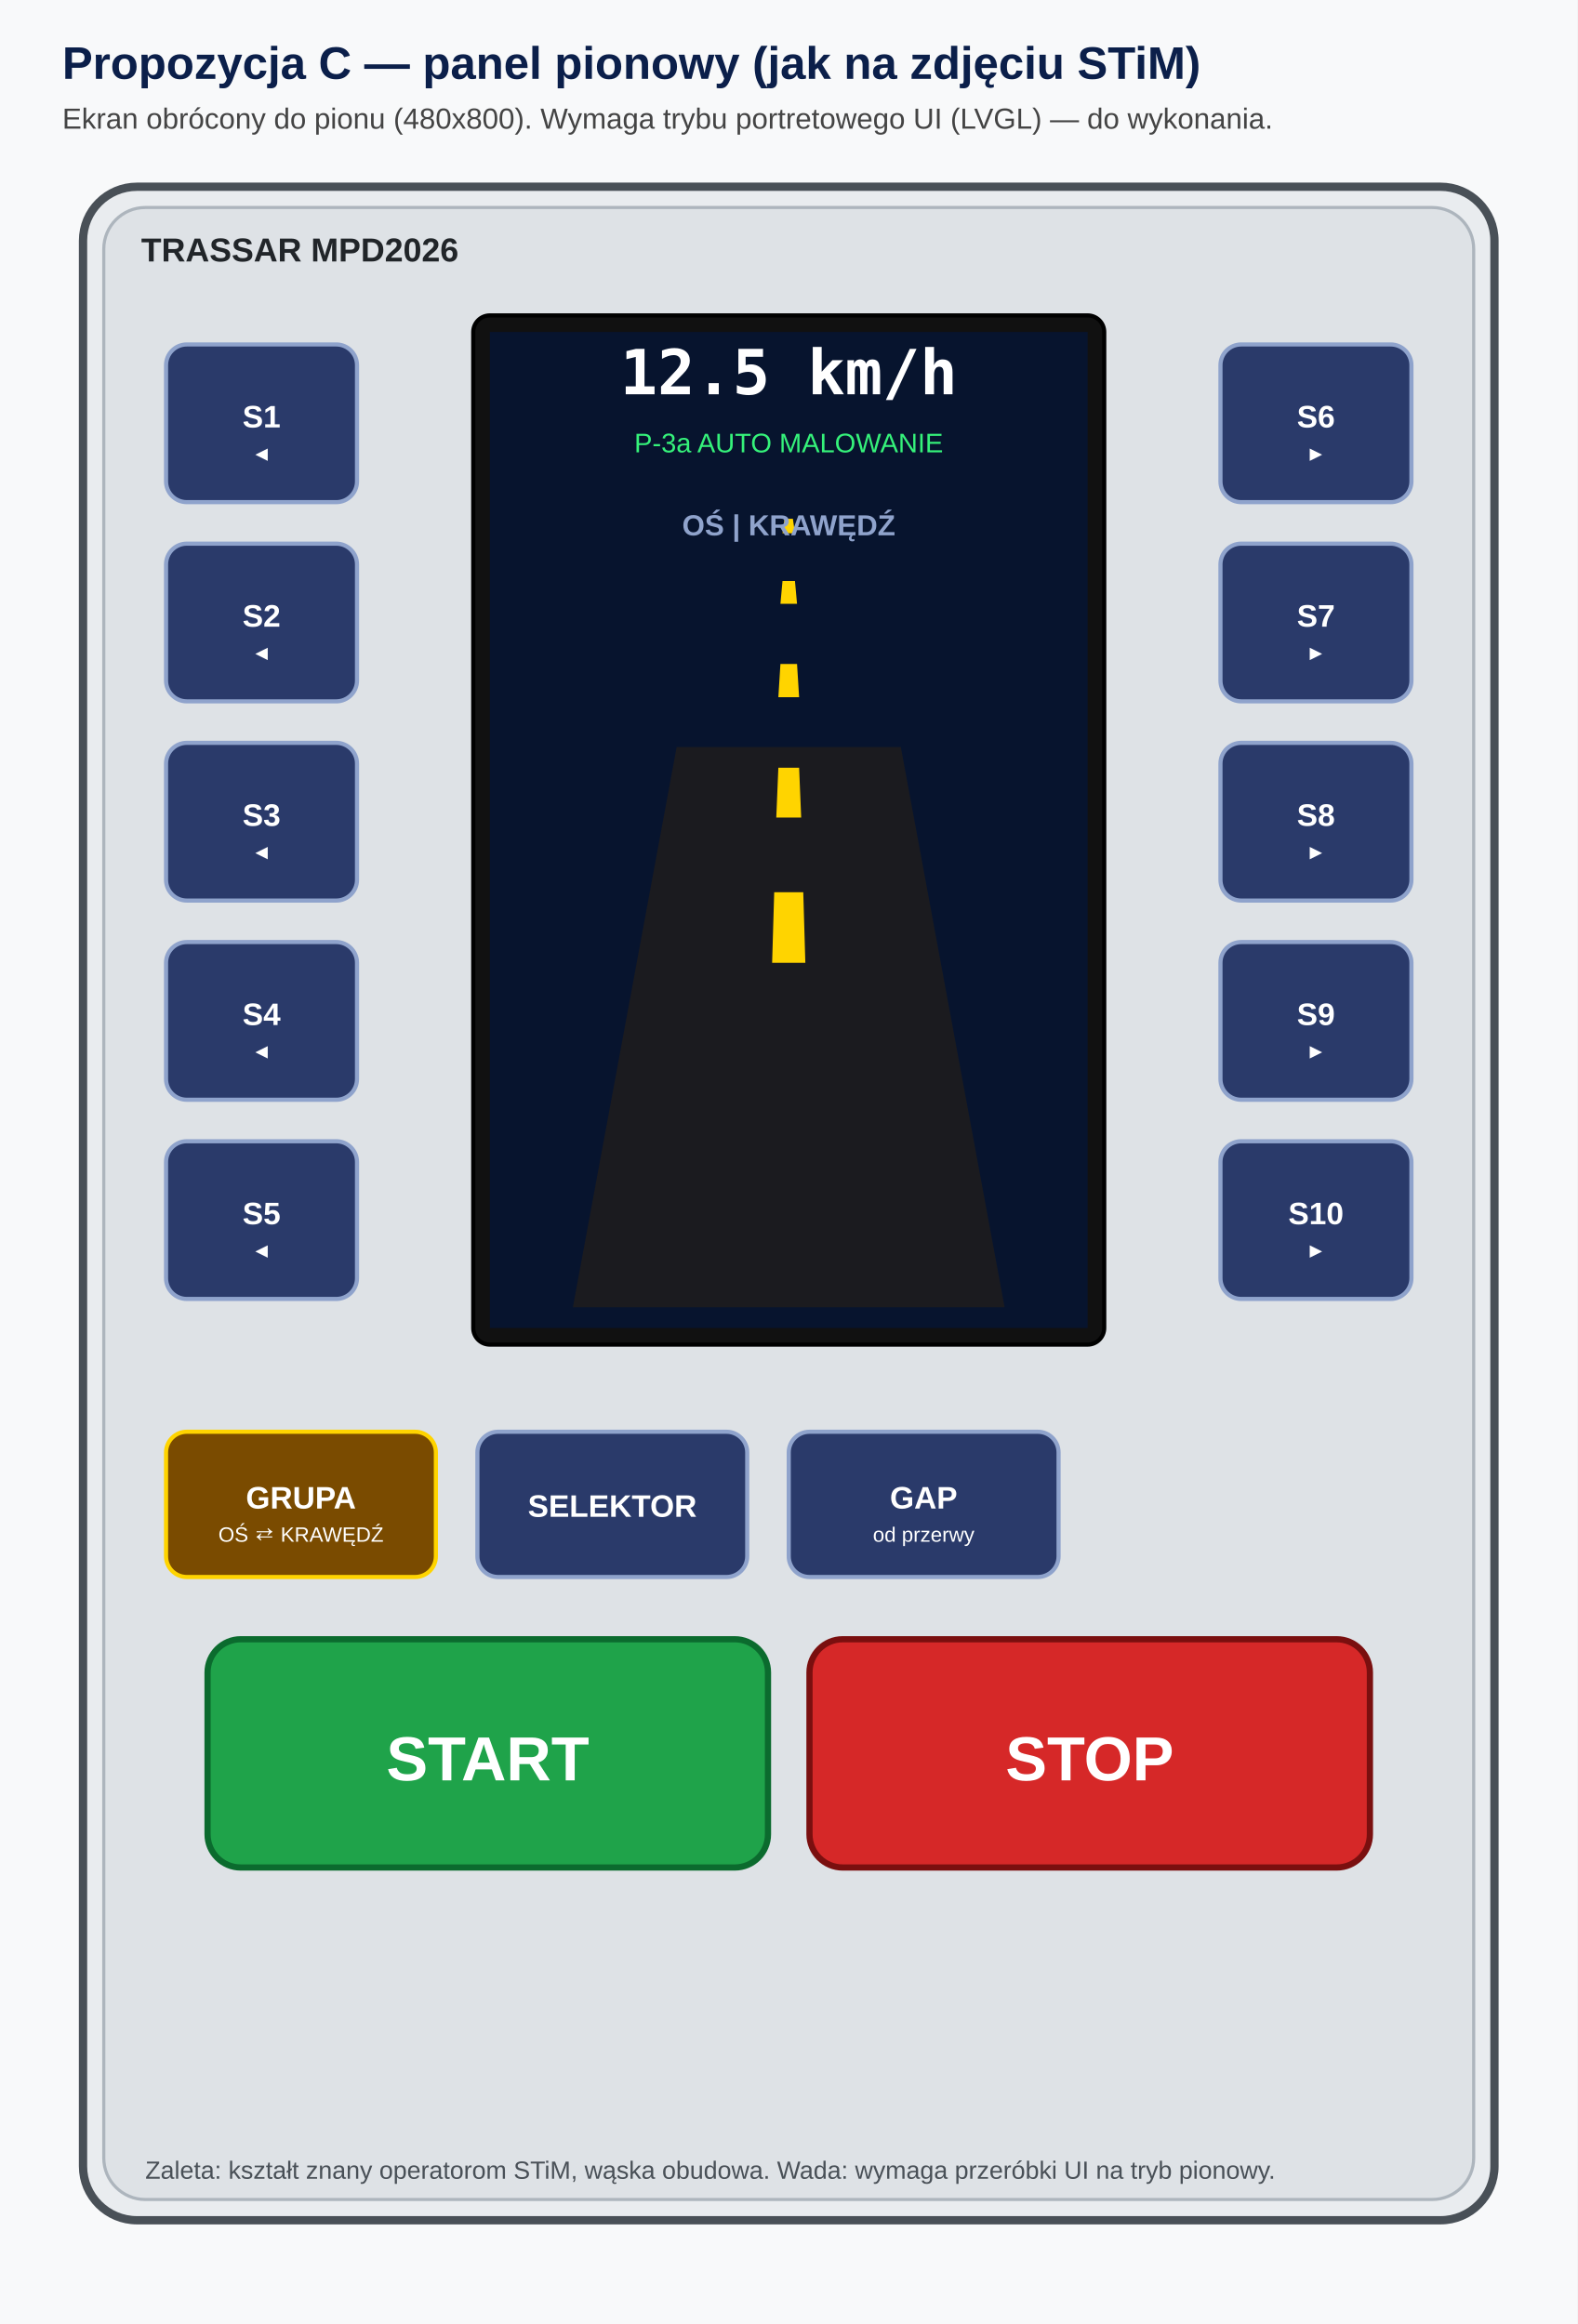
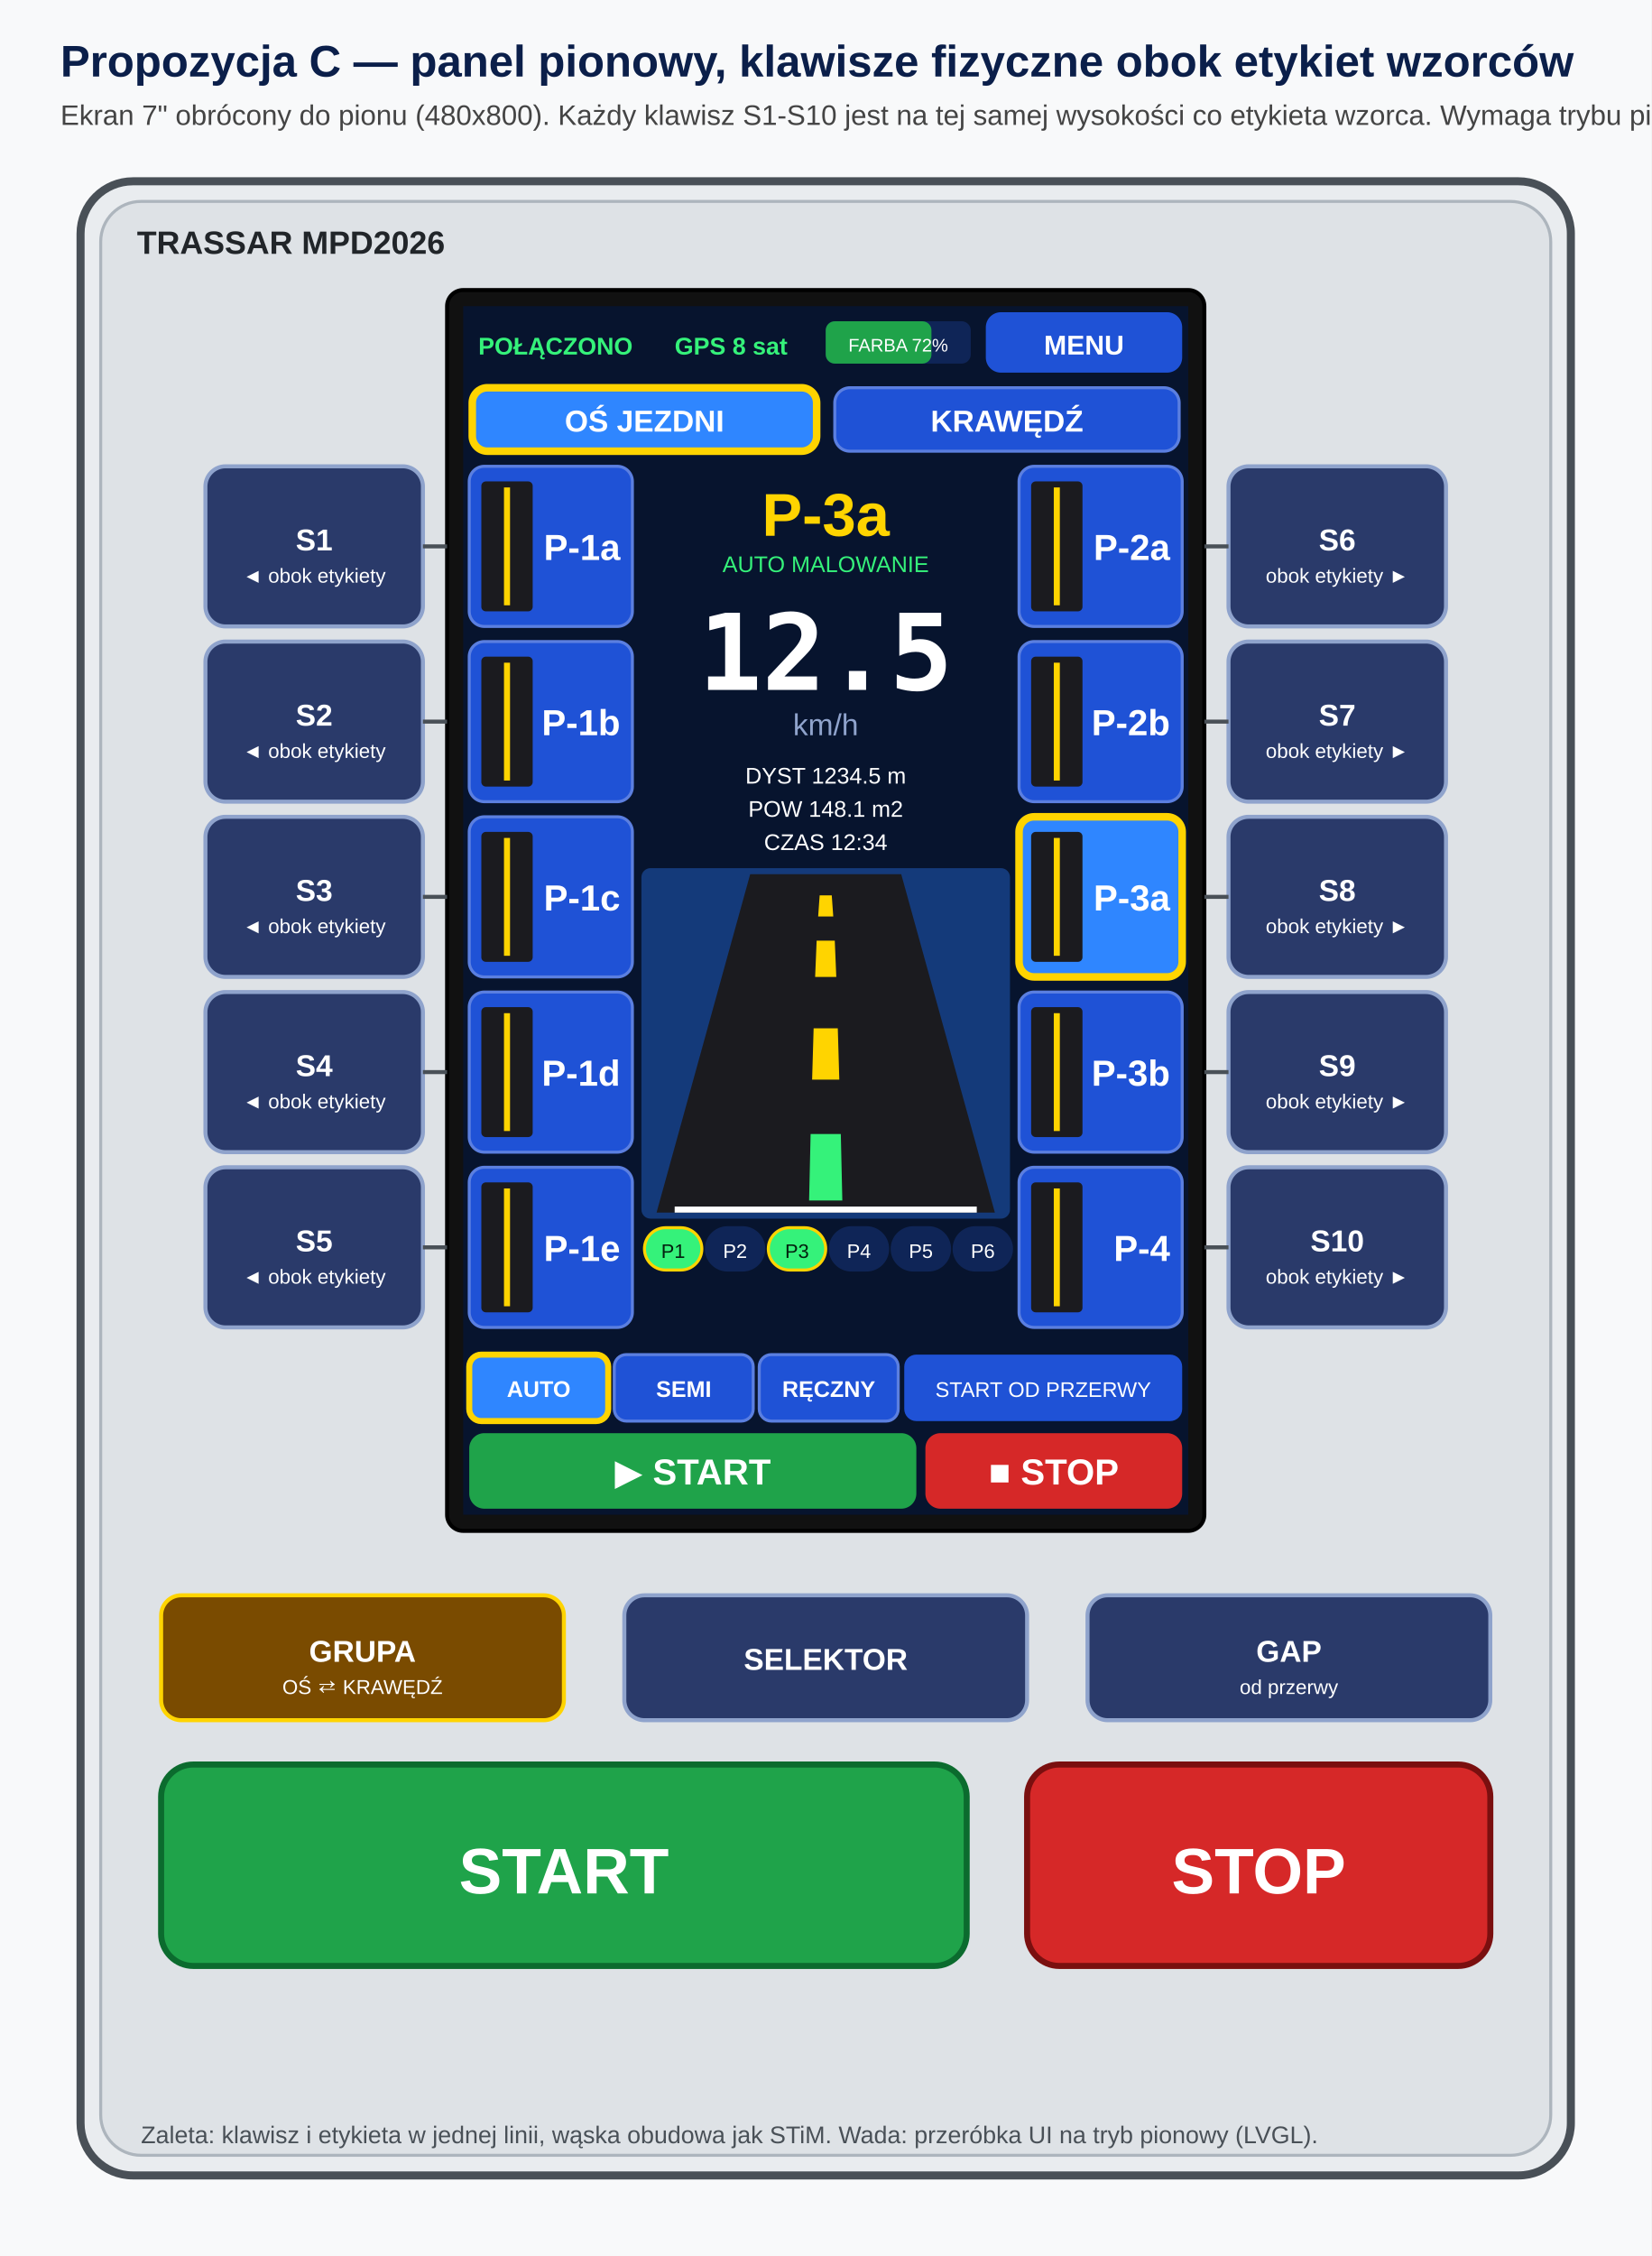
- <svg xmlns="http://www.w3.org/2000/svg" width="760" height="1120" viewBox="0 0 760 1120">
-   <rect x="0" y="0" width="760" height="1120" fill="#f8f9fa" />
-   <text x="30" y="38" font-family="Segoe UI, Arial, Helvetica, sans-serif" font-size="22" fill="#0b1f4a" text-anchor="start" font-weight="bold">Propozycja C — panel pionowy (jak na zdjęciu STiM)</text>
-   <text x="30" y="62" font-family="Segoe UI, Arial, Helvetica, sans-serif" font-size="14" fill="#444" text-anchor="start" font-weight="normal">Ekran obrócony do pionu (480x800). Wymaga trybu portretowego UI (LVGL) — do wykonania.</text>
-   <rect x="40" y="90" width="680" height="980" rx="26" fill="#e9ecef" stroke="#495057" stroke-width="4" />
-   <rect x="50" y="100" width="660" height="960" rx="20" fill="#dee2e6" stroke="#adb5bd" stroke-width="1.5" />
+ <svg xmlns="http://www.w3.org/2000/svg" width="820" height="1120" viewBox="0 0 820 1120">
+   <rect x="0" y="0" width="820" height="1120" fill="#f8f9fa" />
+   <text x="30" y="38" font-family="Segoe UI, Arial, Helvetica, sans-serif" font-size="22" fill="#0b1f4a" text-anchor="start" font-weight="bold">Propozycja C — panel pionowy, klawisze fizyczne obok etykiet wzorców</text>
+   <text x="30" y="62" font-family="Segoe UI, Arial, Helvetica, sans-serif" font-size="14" fill="#444" text-anchor="start" font-weight="normal">Ekran 7" obrócony do pionu (480x800). Każdy klawisz S1-S10 jest na tej samej wysokości co etykieta wzorca. Wymaga trybu pionowego UI.</text>
+   <rect x="40" y="90" width="740" height="990" rx="26" fill="#e9ecef" stroke="#495057" stroke-width="4" />
+   <rect x="50" y="100" width="720" height="970" rx="20" fill="#dee2e6" stroke="#adb5bd" stroke-width="1.5" />
  <text x="68" y="126" font-family="Segoe UI, Arial, Helvetica, sans-serif" font-size="16" fill="#212529" text-anchor="start" font-weight="bold">TRASSAR  MPD2026</text>
-   <rect x="228.0" y="152" width="304" height="496" rx="8" fill="#111" stroke="#000" stroke-width="2" />
-   <rect x="236.0" y="160" width="288" height="480" rx="0" fill="#07142e" stroke="none" stroke-width="1" />
-   <text x="380.0" y="190" font-size="30" fill="#fff" text-anchor="middle" font-weight="bold" font-family="Consolas, monospace">12.5 km/h</text>
-   <text x="380.0" y="218" font-family="Segoe UI, Arial, Helvetica, sans-serif" font-size="13" fill="#35f27a" text-anchor="middle" font-weight="normal">P-3a  AUTO  MALOWANIE</text>
-   <polygon points="276.0,630 484.0,630 434.0,360 326.0,360" fill="#1b1b1f" stroke="none" stroke-width="1" opacity="1" />
-   <polygon points="372.0,464 388.0,464 387.0,430 373.0,430" fill="#ffd400" stroke="none" stroke-width="1" opacity="1" />
-   <polygon points="374.0,394 386.0,394 385.0,370 375.0,370" fill="#ffd400" stroke="none" stroke-width="1" opacity="1" />
-   <polygon points="375.0,336 385.0,336 384.0,320 376.0,320" fill="#ffd400" stroke="none" stroke-width="1" opacity="1" />
-   <polygon points="376.0,291 384.0,291 383.0,280 377.0,280" fill="#ffd400" stroke="none" stroke-width="1" opacity="1" />
-   <polygon points="377.0,257 383.0,257 382.0,250 378.0,250" fill="#ffd400" stroke="none" stroke-width="1" opacity="1" />
-   <text x="380.0" y="258" font-family="Segoe UI, Arial, Helvetica, sans-serif" font-size="14" fill="#8fa3cc" text-anchor="middle" font-weight="bold">OŚ   |   KRAWĘDŹ</text>
-   <rect x="80" y="166" width="92" height="76" rx="10" fill="#2a3a6a" stroke="#8fa3cc" stroke-width="2" />
-   <text x="126.0" y="206.0" font-family="Segoe UI, Arial, Helvetica, sans-serif" font-size="15" fill="#fff" text-anchor="middle" font-weight="bold">S1</text>
-   <text x="126.0" y="222.0" font-family="Segoe UI, Arial, Helvetica, sans-serif" font-size="10" fill="#fff" text-anchor="middle" font-weight="normal">◄</text>
-   <rect x="588" y="166" width="92" height="76" rx="10" fill="#2a3a6a" stroke="#8fa3cc" stroke-width="2" />
-   <text x="634.0" y="206.0" font-family="Segoe UI, Arial, Helvetica, sans-serif" font-size="15" fill="#fff" text-anchor="middle" font-weight="bold">S6</text>
-   <text x="634.0" y="222.0" font-family="Segoe UI, Arial, Helvetica, sans-serif" font-size="10" fill="#fff" text-anchor="middle" font-weight="normal">►</text>
-   <rect x="80" y="262" width="92" height="76" rx="10" fill="#2a3a6a" stroke="#8fa3cc" stroke-width="2" />
-   <text x="126.0" y="302.0" font-family="Segoe UI, Arial, Helvetica, sans-serif" font-size="15" fill="#fff" text-anchor="middle" font-weight="bold">S2</text>
-   <text x="126.0" y="318.0" font-family="Segoe UI, Arial, Helvetica, sans-serif" font-size="10" fill="#fff" text-anchor="middle" font-weight="normal">◄</text>
-   <rect x="588" y="262" width="92" height="76" rx="10" fill="#2a3a6a" stroke="#8fa3cc" stroke-width="2" />
-   <text x="634.0" y="302.0" font-family="Segoe UI, Arial, Helvetica, sans-serif" font-size="15" fill="#fff" text-anchor="middle" font-weight="bold">S7</text>
-   <text x="634.0" y="318.0" font-family="Segoe UI, Arial, Helvetica, sans-serif" font-size="10" fill="#fff" text-anchor="middle" font-weight="normal">►</text>
-   <rect x="80" y="358" width="92" height="76" rx="10" fill="#2a3a6a" stroke="#8fa3cc" stroke-width="2" />
-   <text x="126.0" y="398.0" font-family="Segoe UI, Arial, Helvetica, sans-serif" font-size="15" fill="#fff" text-anchor="middle" font-weight="bold">S3</text>
-   <text x="126.0" y="414.0" font-family="Segoe UI, Arial, Helvetica, sans-serif" font-size="10" fill="#fff" text-anchor="middle" font-weight="normal">◄</text>
-   <rect x="588" y="358" width="92" height="76" rx="10" fill="#2a3a6a" stroke="#8fa3cc" stroke-width="2" />
-   <text x="634.0" y="398.0" font-family="Segoe UI, Arial, Helvetica, sans-serif" font-size="15" fill="#fff" text-anchor="middle" font-weight="bold">S8</text>
-   <text x="634.0" y="414.0" font-family="Segoe UI, Arial, Helvetica, sans-serif" font-size="10" fill="#fff" text-anchor="middle" font-weight="normal">►</text>
-   <rect x="80" y="454" width="92" height="76" rx="10" fill="#2a3a6a" stroke="#8fa3cc" stroke-width="2" />
-   <text x="126.0" y="494.0" font-family="Segoe UI, Arial, Helvetica, sans-serif" font-size="15" fill="#fff" text-anchor="middle" font-weight="bold">S4</text>
-   <text x="126.0" y="510.0" font-family="Segoe UI, Arial, Helvetica, sans-serif" font-size="10" fill="#fff" text-anchor="middle" font-weight="normal">◄</text>
-   <rect x="588" y="454" width="92" height="76" rx="10" fill="#2a3a6a" stroke="#8fa3cc" stroke-width="2" />
-   <text x="634.0" y="494.0" font-family="Segoe UI, Arial, Helvetica, sans-serif" font-size="15" fill="#fff" text-anchor="middle" font-weight="bold">S9</text>
-   <text x="634.0" y="510.0" font-family="Segoe UI, Arial, Helvetica, sans-serif" font-size="10" fill="#fff" text-anchor="middle" font-weight="normal">►</text>
-   <rect x="80" y="550" width="92" height="76" rx="10" fill="#2a3a6a" stroke="#8fa3cc" stroke-width="2" />
-   <text x="126.0" y="590.0" font-family="Segoe UI, Arial, Helvetica, sans-serif" font-size="15" fill="#fff" text-anchor="middle" font-weight="bold">S5</text>
-   <text x="126.0" y="606.0" font-family="Segoe UI, Arial, Helvetica, sans-serif" font-size="10" fill="#fff" text-anchor="middle" font-weight="normal">◄</text>
-   <rect x="588" y="550" width="92" height="76" rx="10" fill="#2a3a6a" stroke="#8fa3cc" stroke-width="2" />
-   <text x="634.0" y="590.0" font-family="Segoe UI, Arial, Helvetica, sans-serif" font-size="15" fill="#fff" text-anchor="middle" font-weight="bold">S10</text>
-   <text x="634.0" y="606.0" font-family="Segoe UI, Arial, Helvetica, sans-serif" font-size="10" fill="#fff" text-anchor="middle" font-weight="normal">►</text>
-   <rect x="80" y="690" width="130" height="70" rx="10" fill="#7a4b00" stroke="#ffd400" stroke-width="2" />
-   <text x="145.0" y="727.0" font-family="Segoe UI, Arial, Helvetica, sans-serif" font-size="15" fill="#fff" text-anchor="middle" font-weight="bold">GRUPA</text>
-   <text x="145.0" y="743.0" font-family="Segoe UI, Arial, Helvetica, sans-serif" font-size="10" fill="#fff" text-anchor="middle" font-weight="normal">OŚ ⇄ KRAWĘDŹ</text>
-   <rect x="230" y="690" width="130" height="70" rx="10" fill="#2a3a6a" stroke="#8fa3cc" stroke-width="2" />
-   <text x="295.0" y="731.0" font-family="Segoe UI, Arial, Helvetica, sans-serif" font-size="15" fill="#fff" text-anchor="middle" font-weight="bold">SELEKTOR</text>
-   <rect x="380" y="690" width="130" height="70" rx="10" fill="#2a3a6a" stroke="#8fa3cc" stroke-width="2" />
-   <text x="445.0" y="727.0" font-family="Segoe UI, Arial, Helvetica, sans-serif" font-size="15" fill="#fff" text-anchor="middle" font-weight="bold">GAP</text>
-   <text x="445.0" y="743.0" font-family="Segoe UI, Arial, Helvetica, sans-serif" font-size="10" fill="#fff" text-anchor="middle" font-weight="normal">od przerwy</text>
-   <rect x="100" y="790" width="270" height="110" rx="16" fill="#1fa34a" stroke="#0b6b2e" stroke-width="3" />
-   <text x="235" y="858" font-family="Segoe UI, Arial, Helvetica, sans-serif" font-size="30" fill="#fff" text-anchor="middle" font-weight="bold">START</text>
-   <rect x="390" y="790" width="270" height="110" rx="16" fill="#d62828" stroke="#7a0f0f" stroke-width="3" />
-   <text x="525" y="858" font-family="Segoe UI, Arial, Helvetica, sans-serif" font-size="30" fill="#fff" text-anchor="middle" font-weight="bold">STOP</text>
-   <text x="70" y="1050" font-family="Segoe UI, Arial, Helvetica, sans-serif" font-size="12" fill="#495057" text-anchor="start" font-weight="normal">Zaleta: kształt znany operatorom STiM, wąska obudowa. Wada: wymaga przeróbki UI na tryb pionowy.</text>
+   <rect x="222.0" y="144" width="376.0" height="616.0" rx="8" fill="#111" stroke="#000" stroke-width="2" />
+   <g transform="translate(230.0,152) scale(0.75)">
+     <rect x="0" y="0" width="480" height="800" rx="0" fill="#07142e" stroke="none" stroke-width="1" />
+     <text x="10" y="32" font-family="Segoe UI, Arial, Helvetica, sans-serif" font-size="16" fill="#35f27a" text-anchor="start" font-weight="bold">POŁĄCZONO</text>
+     <text x="140" y="32" font-family="Segoe UI, Arial, Helvetica, sans-serif" font-size="16" fill="#35f27a" text-anchor="start" font-weight="bold">GPS 8 sat</text>
+     <rect x="240" y="10" width="96" height="28" rx="6" fill="#0f2557" stroke="none" stroke-width="1" />
+     <rect x="240" y="10" width="70" height="28" rx="6" fill="#1fa34a" stroke="none" stroke-width="1" />
+     <text x="288" y="30" font-family="Segoe UI, Arial, Helvetica, sans-serif" font-size="12" fill="#fff" text-anchor="middle" font-weight="normal">FARBA 72%</text>
+     <rect x="346" y="4" width="130" height="40" rx="10" fill="#1f52d6" stroke="none" stroke-width="1" />
+     <text x="411" y="32" font-family="Segoe UI, Arial, Helvetica, sans-serif" font-size="18" fill="#fff" text-anchor="middle" font-weight="bold">MENU</text>
+     <rect x="6" y="54" width="228" height="42" rx="10" fill="#2f86ff" stroke="#ffd400" stroke-width="5" />
+     <text x="120" y="83" font-family="Segoe UI, Arial, Helvetica, sans-serif" font-size="20" fill="#fff" text-anchor="middle" font-weight="bold">OŚ JEZDNI</text>
+     <rect x="246" y="54" width="228" height="42" rx="10" fill="#1f52d6" stroke="#5b7fe0" stroke-width="2" />
+     <text x="360" y="83" font-family="Segoe UI, Arial, Helvetica, sans-serif" font-size="20" fill="#fff" text-anchor="middle" font-weight="bold">KRAWĘDŹ</text>
+     <rect x="4" y="106" width="108" height="106" rx="10" fill="#1f52d6" stroke="#5b7fe0" stroke-width="2" />
+     <rect x="12" y="116" width="34" height="86" rx="3" fill="#1b1b1f" stroke="none" stroke-width="1" />
+     <rect x="27" y="120" width="4" height="78" rx="0" fill="#ffd400" stroke="none" stroke-width="1" />
+     <text x="104" y="168" font-family="Segoe UI, Arial, Helvetica, sans-serif" font-size="24" fill="#fff" text-anchor="end" font-weight="bold">P-1a</text>
+     <rect x="4" y="222" width="108" height="106" rx="10" fill="#1f52d6" stroke="#5b7fe0" stroke-width="2" />
+     <rect x="12" y="232" width="34" height="86" rx="3" fill="#1b1b1f" stroke="none" stroke-width="1" />
+     <rect x="27" y="236" width="4" height="78" rx="0" fill="#ffd400" stroke="none" stroke-width="1" />
+     <text x="104" y="284" font-family="Segoe UI, Arial, Helvetica, sans-serif" font-size="24" fill="#fff" text-anchor="end" font-weight="bold">P-1b</text>
+     <rect x="4" y="338" width="108" height="106" rx="10" fill="#1f52d6" stroke="#5b7fe0" stroke-width="2" />
+     <rect x="12" y="348" width="34" height="86" rx="3" fill="#1b1b1f" stroke="none" stroke-width="1" />
+     <rect x="27" y="352" width="4" height="78" rx="0" fill="#ffd400" stroke="none" stroke-width="1" />
+     <text x="104" y="400" font-family="Segoe UI, Arial, Helvetica, sans-serif" font-size="24" fill="#fff" text-anchor="end" font-weight="bold">P-1c</text>
+     <rect x="4" y="454" width="108" height="106" rx="10" fill="#1f52d6" stroke="#5b7fe0" stroke-width="2" />
+     <rect x="12" y="464" width="34" height="86" rx="3" fill="#1b1b1f" stroke="none" stroke-width="1" />
+     <rect x="27" y="468" width="4" height="78" rx="0" fill="#ffd400" stroke="none" stroke-width="1" />
+     <text x="104" y="516" font-family="Segoe UI, Arial, Helvetica, sans-serif" font-size="24" fill="#fff" text-anchor="end" font-weight="bold">P-1d</text>
+     <rect x="4" y="570" width="108" height="106" rx="10" fill="#1f52d6" stroke="#5b7fe0" stroke-width="2" />
+     <rect x="12" y="580" width="34" height="86" rx="3" fill="#1b1b1f" stroke="none" stroke-width="1" />
+     <rect x="27" y="584" width="4" height="78" rx="0" fill="#ffd400" stroke="none" stroke-width="1" />
+     <text x="104" y="632" font-family="Segoe UI, Arial, Helvetica, sans-serif" font-size="24" fill="#fff" text-anchor="end" font-weight="bold">P-1e</text>
+     <rect x="368" y="106" width="108" height="106" rx="10" fill="#1f52d6" stroke="#5b7fe0" stroke-width="2" />
+     <rect x="376" y="116" width="34" height="86" rx="3" fill="#1b1b1f" stroke="none" stroke-width="1" />
+     <rect x="391" y="120" width="4" height="78" rx="0" fill="#ffd400" stroke="none" stroke-width="1" />
+     <text x="468" y="168" font-family="Segoe UI, Arial, Helvetica, sans-serif" font-size="24" fill="#fff" text-anchor="end" font-weight="bold">P-2a</text>
+     <rect x="368" y="222" width="108" height="106" rx="10" fill="#1f52d6" stroke="#5b7fe0" stroke-width="2" />
+     <rect x="376" y="232" width="34" height="86" rx="3" fill="#1b1b1f" stroke="none" stroke-width="1" />
+     <rect x="391" y="236" width="4" height="78" rx="0" fill="#ffd400" stroke="none" stroke-width="1" />
+     <text x="468" y="284" font-family="Segoe UI, Arial, Helvetica, sans-serif" font-size="24" fill="#fff" text-anchor="end" font-weight="bold">P-2b</text>
+     <rect x="368" y="338" width="108" height="106" rx="10" fill="#2f86ff" stroke="#ffd400" stroke-width="5" />
+     <rect x="376" y="348" width="34" height="86" rx="3" fill="#1b1b1f" stroke="none" stroke-width="1" />
+     <rect x="391" y="352" width="4" height="78" rx="0" fill="#ffd400" stroke="none" stroke-width="1" />
+     <text x="468" y="400" font-family="Segoe UI, Arial, Helvetica, sans-serif" font-size="24" fill="#fff" text-anchor="end" font-weight="bold">P-3a</text>
+     <rect x="368" y="454" width="108" height="106" rx="10" fill="#1f52d6" stroke="#5b7fe0" stroke-width="2" />
+     <rect x="376" y="464" width="34" height="86" rx="3" fill="#1b1b1f" stroke="none" stroke-width="1" />
+     <rect x="391" y="468" width="4" height="78" rx="0" fill="#ffd400" stroke="none" stroke-width="1" />
+     <text x="468" y="516" font-family="Segoe UI, Arial, Helvetica, sans-serif" font-size="24" fill="#fff" text-anchor="end" font-weight="bold">P-3b</text>
+     <rect x="368" y="570" width="108" height="106" rx="10" fill="#1f52d6" stroke="#5b7fe0" stroke-width="2" />
+     <rect x="376" y="580" width="34" height="86" rx="3" fill="#1b1b1f" stroke="none" stroke-width="1" />
+     <rect x="391" y="584" width="4" height="78" rx="0" fill="#ffd400" stroke="none" stroke-width="1" />
+     <text x="468" y="632" font-family="Segoe UI, Arial, Helvetica, sans-serif" font-size="24" fill="#fff" text-anchor="end" font-weight="bold">P-4</text>
+     <text x="240" y="152" font-family="Segoe UI, Arial, Helvetica, sans-serif" font-size="40" fill="#ffd400" text-anchor="middle" font-weight="bold">P-3a</text>
+     <text x="240" y="176" font-family="Segoe UI, Arial, Helvetica, sans-serif" font-size="15" fill="#35f27a" text-anchor="middle" font-weight="normal">AUTO  MALOWANIE</text>
+     <text x="240" y="254" font-size="70" fill="#fff" text-anchor="middle" font-weight="bold" font-family="Consolas, monospace">12.5</text>
+     <text x="240" y="284" font-family="Segoe UI, Arial, Helvetica, sans-serif" font-size="20" fill="#8fa3cc" text-anchor="middle" font-weight="normal">km/h</text>
+     <text x="240" y="316" font-family="Segoe UI, Arial, Helvetica, sans-serif" font-size="15" fill="#fff" text-anchor="middle" font-weight="normal">DYST 1234.5 m</text>
+     <text x="240" y="338" font-family="Segoe UI, Arial, Helvetica, sans-serif" font-size="15" fill="#fff" text-anchor="middle" font-weight="normal">POW 148.1 m2</text>
+     <text x="240" y="360" font-family="Segoe UI, Arial, Helvetica, sans-serif" font-size="15" fill="#fff" text-anchor="middle" font-weight="normal">CZAS 12:34</text>
+     <rect x="118" y="372" width="244" height="232" rx="6" fill="#143a7a" stroke="none" stroke-width="1" />
+     <polygon points="128,600 352,600 290,376 190,376" fill="#1b1b1f" stroke="none" stroke-width="1" opacity="1" />
+     <polygon points="229,592 251,592 250,548 230,548" fill="#35f27a" stroke="none" stroke-width="1" opacity="1" />
+     <polygon points="231,512 249,512 248,478 232,478" fill="#ffd400" stroke="none" stroke-width="1" opacity="1" />
+     <polygon points="233,444 247,444 246,420 234,420" fill="#ffd400" stroke="none" stroke-width="1" opacity="1" />
+     <polygon points="235,404 245,404 244,390 236,390" fill="#ffd400" stroke="none" stroke-width="1" opacity="1" />
+     <rect x="140" y="596" width="200" height="4" rx="0" fill="#fff" stroke="none" stroke-width="1" />
+     <rect x="120" y="610" width="38" height="28" rx="14" fill="#35f27a" stroke="#ffd400" stroke-width="2" />
+     <text x="139" y="630" font-family="Segoe UI, Arial, Helvetica, sans-serif" font-size="13" fill="#03210f" text-anchor="middle" font-weight="normal">P1</text>
+     <rect x="161" y="610" width="38" height="28" rx="14" fill="#0f2557" stroke="#0f2557" stroke-width="2" />
+     <text x="180" y="630" font-family="Segoe UI, Arial, Helvetica, sans-serif" font-size="13" fill="#fff" text-anchor="middle" font-weight="normal">P2</text>
+     <rect x="202" y="610" width="38" height="28" rx="14" fill="#35f27a" stroke="#ffd400" stroke-width="2" />
+     <text x="221" y="630" font-family="Segoe UI, Arial, Helvetica, sans-serif" font-size="13" fill="#03210f" text-anchor="middle" font-weight="normal">P3</text>
+     <rect x="243" y="610" width="38" height="28" rx="14" fill="#0f2557" stroke="#0f2557" stroke-width="2" />
+     <text x="262" y="630" font-family="Segoe UI, Arial, Helvetica, sans-serif" font-size="13" fill="#fff" text-anchor="middle" font-weight="normal">P4</text>
+     <rect x="284" y="610" width="38" height="28" rx="14" fill="#0f2557" stroke="#0f2557" stroke-width="2" />
+     <text x="303" y="630" font-family="Segoe UI, Arial, Helvetica, sans-serif" font-size="13" fill="#fff" text-anchor="middle" font-weight="normal">P5</text>
+     <rect x="325" y="610" width="38" height="28" rx="14" fill="#0f2557" stroke="#0f2557" stroke-width="2" />
+     <text x="344" y="630" font-family="Segoe UI, Arial, Helvetica, sans-serif" font-size="13" fill="#fff" text-anchor="middle" font-weight="normal">P6</text>
+     <rect x="4" y="694" width="92" height="44" rx="8" fill="#2f86ff" stroke="#ffd400" stroke-width="4" />
+     <text x="50" y="722" font-family="Segoe UI, Arial, Helvetica, sans-serif" font-size="15" fill="#fff" text-anchor="middle" font-weight="bold">AUTO</text>
+     <rect x="100" y="694" width="92" height="44" rx="8" fill="#1f52d6" stroke="#5b7fe0" stroke-width="2" />
+     <text x="146" y="722" font-family="Segoe UI, Arial, Helvetica, sans-serif" font-size="15" fill="#fff" text-anchor="middle" font-weight="bold">SEMI</text>
+     <rect x="196" y="694" width="92" height="44" rx="8" fill="#1f52d6" stroke="#5b7fe0" stroke-width="2" />
+     <text x="242" y="722" font-family="Segoe UI, Arial, Helvetica, sans-serif" font-size="15" fill="#fff" text-anchor="middle" font-weight="bold">RĘCZNY</text>
+     <rect x="292" y="694" width="184" height="44" rx="8" fill="#1f52d6" stroke="none" stroke-width="1" />
+     <text x="384" y="722" font-family="Segoe UI, Arial, Helvetica, sans-serif" font-size="14" fill="#fff" text-anchor="middle" font-weight="normal">START OD PRZERWY</text>
+     <rect x="4" y="746" width="296" height="50" rx="10" fill="#1fa34a" stroke="none" stroke-width="1" />
+     <text x="152" y="780" font-family="Segoe UI, Arial, Helvetica, sans-serif" font-size="24" fill="#fff" text-anchor="middle" font-weight="bold">▶ START</text>
+     <rect x="306" y="746" width="170" height="50" rx="10" fill="#d62828" stroke="none" stroke-width="1" />
+     <text x="391" y="780" font-family="Segoe UI, Arial, Helvetica, sans-serif" font-size="24" fill="#fff" text-anchor="middle" font-weight="bold">■ STOP</text>
+   </g>
+   <rect x="102.0" y="231.5" width="108" height="79.5" rx="10" fill="#2a3a6a" stroke="#8fa3cc" stroke-width="2" />
+   <text x="156.0" y="273.25" font-family="Segoe UI, Arial, Helvetica, sans-serif" font-size="15" fill="#fff" text-anchor="middle" font-weight="bold">S1</text>
+   <text x="156.0" y="289.25" font-family="Segoe UI, Arial, Helvetica, sans-serif" font-size="10" fill="#fff" text-anchor="middle" font-weight="normal">◄ obok etykiety</text>
+   <rect x="610.0" y="231.5" width="108" height="79.5" rx="10" fill="#2a3a6a" stroke="#8fa3cc" stroke-width="2" />
+   <text x="664.0" y="273.25" font-family="Segoe UI, Arial, Helvetica, sans-serif" font-size="15" fill="#fff" text-anchor="middle" font-weight="bold">S6</text>
+   <text x="664.0" y="289.25" font-family="Segoe UI, Arial, Helvetica, sans-serif" font-size="10" fill="#fff" text-anchor="middle" font-weight="normal">obok etykiety ►</text>
+   <line x1="210.0" y1="271.25" x2="222.0" y2="271.25" stroke="#495057" stroke-width="2" />
+   <line x1="598.0" y1="271.25" x2="610.0" y2="271.25" stroke="#495057" stroke-width="2" />
+   <rect x="102.0" y="318.5" width="108" height="79.5" rx="10" fill="#2a3a6a" stroke="#8fa3cc" stroke-width="2" />
+   <text x="156.0" y="360.25" font-family="Segoe UI, Arial, Helvetica, sans-serif" font-size="15" fill="#fff" text-anchor="middle" font-weight="bold">S2</text>
+   <text x="156.0" y="376.25" font-family="Segoe UI, Arial, Helvetica, sans-serif" font-size="10" fill="#fff" text-anchor="middle" font-weight="normal">◄ obok etykiety</text>
+   <rect x="610.0" y="318.5" width="108" height="79.5" rx="10" fill="#2a3a6a" stroke="#8fa3cc" stroke-width="2" />
+   <text x="664.0" y="360.25" font-family="Segoe UI, Arial, Helvetica, sans-serif" font-size="15" fill="#fff" text-anchor="middle" font-weight="bold">S7</text>
+   <text x="664.0" y="376.25" font-family="Segoe UI, Arial, Helvetica, sans-serif" font-size="10" fill="#fff" text-anchor="middle" font-weight="normal">obok etykiety ►</text>
+   <line x1="210.0" y1="358.25" x2="222.0" y2="358.25" stroke="#495057" stroke-width="2" />
+   <line x1="598.0" y1="358.25" x2="610.0" y2="358.25" stroke="#495057" stroke-width="2" />
+   <rect x="102.0" y="405.5" width="108" height="79.5" rx="10" fill="#2a3a6a" stroke="#8fa3cc" stroke-width="2" />
+   <text x="156.0" y="447.25" font-family="Segoe UI, Arial, Helvetica, sans-serif" font-size="15" fill="#fff" text-anchor="middle" font-weight="bold">S3</text>
+   <text x="156.0" y="463.25" font-family="Segoe UI, Arial, Helvetica, sans-serif" font-size="10" fill="#fff" text-anchor="middle" font-weight="normal">◄ obok etykiety</text>
+   <rect x="610.0" y="405.5" width="108" height="79.5" rx="10" fill="#2a3a6a" stroke="#8fa3cc" stroke-width="2" />
+   <text x="664.0" y="447.25" font-family="Segoe UI, Arial, Helvetica, sans-serif" font-size="15" fill="#fff" text-anchor="middle" font-weight="bold">S8</text>
+   <text x="664.0" y="463.25" font-family="Segoe UI, Arial, Helvetica, sans-serif" font-size="10" fill="#fff" text-anchor="middle" font-weight="normal">obok etykiety ►</text>
+   <line x1="210.0" y1="445.25" x2="222.0" y2="445.25" stroke="#495057" stroke-width="2" />
+   <line x1="598.0" y1="445.25" x2="610.0" y2="445.25" stroke="#495057" stroke-width="2" />
+   <rect x="102.0" y="492.5" width="108" height="79.5" rx="10" fill="#2a3a6a" stroke="#8fa3cc" stroke-width="2" />
+   <text x="156.0" y="534.25" font-family="Segoe UI, Arial, Helvetica, sans-serif" font-size="15" fill="#fff" text-anchor="middle" font-weight="bold">S4</text>
+   <text x="156.0" y="550.25" font-family="Segoe UI, Arial, Helvetica, sans-serif" font-size="10" fill="#fff" text-anchor="middle" font-weight="normal">◄ obok etykiety</text>
+   <rect x="610.0" y="492.5" width="108" height="79.5" rx="10" fill="#2a3a6a" stroke="#8fa3cc" stroke-width="2" />
+   <text x="664.0" y="534.25" font-family="Segoe UI, Arial, Helvetica, sans-serif" font-size="15" fill="#fff" text-anchor="middle" font-weight="bold">S9</text>
+   <text x="664.0" y="550.25" font-family="Segoe UI, Arial, Helvetica, sans-serif" font-size="10" fill="#fff" text-anchor="middle" font-weight="normal">obok etykiety ►</text>
+   <line x1="210.0" y1="532.25" x2="222.0" y2="532.25" stroke="#495057" stroke-width="2" />
+   <line x1="598.0" y1="532.25" x2="610.0" y2="532.25" stroke="#495057" stroke-width="2" />
+   <rect x="102.0" y="579.5" width="108" height="79.5" rx="10" fill="#2a3a6a" stroke="#8fa3cc" stroke-width="2" />
+   <text x="156.0" y="621.25" font-family="Segoe UI, Arial, Helvetica, sans-serif" font-size="15" fill="#fff" text-anchor="middle" font-weight="bold">S5</text>
+   <text x="156.0" y="637.25" font-family="Segoe UI, Arial, Helvetica, sans-serif" font-size="10" fill="#fff" text-anchor="middle" font-weight="normal">◄ obok etykiety</text>
+   <rect x="610.0" y="579.5" width="108" height="79.5" rx="10" fill="#2a3a6a" stroke="#8fa3cc" stroke-width="2" />
+   <text x="664.0" y="621.25" font-family="Segoe UI, Arial, Helvetica, sans-serif" font-size="15" fill="#fff" text-anchor="middle" font-weight="bold">S10</text>
+   <text x="664.0" y="637.25" font-family="Segoe UI, Arial, Helvetica, sans-serif" font-size="10" fill="#fff" text-anchor="middle" font-weight="normal">obok etykiety ►</text>
+   <line x1="210.0" y1="619.25" x2="222.0" y2="619.25" stroke="#495057" stroke-width="2" />
+   <line x1="598.0" y1="619.25" x2="610.0" y2="619.25" stroke="#495057" stroke-width="2" />
+   <rect x="80" y="792.0" width="200" height="62" rx="10" fill="#7a4b00" stroke="#ffd400" stroke-width="2" />
+   <text x="180.0" y="825.0" font-family="Segoe UI, Arial, Helvetica, sans-serif" font-size="15" fill="#fff" text-anchor="middle" font-weight="bold">GRUPA</text>
+   <text x="180.0" y="841.0" font-family="Segoe UI, Arial, Helvetica, sans-serif" font-size="10" fill="#fff" text-anchor="middle" font-weight="normal">OŚ ⇄ KRAWĘDŹ</text>
+   <rect x="310" y="792.0" width="200" height="62" rx="10" fill="#2a3a6a" stroke="#8fa3cc" stroke-width="2" />
+   <text x="410.0" y="829.0" font-family="Segoe UI, Arial, Helvetica, sans-serif" font-size="15" fill="#fff" text-anchor="middle" font-weight="bold">SELEKTOR</text>
+   <rect x="540" y="792.0" width="200" height="62" rx="10" fill="#2a3a6a" stroke="#8fa3cc" stroke-width="2" />
+   <text x="640.0" y="825.0" font-family="Segoe UI, Arial, Helvetica, sans-serif" font-size="15" fill="#fff" text-anchor="middle" font-weight="bold">GAP</text>
+   <text x="640.0" y="841.0" font-family="Segoe UI, Arial, Helvetica, sans-serif" font-size="10" fill="#fff" text-anchor="middle" font-weight="normal">od przerwy</text>
+   <rect x="80" y="876.0" width="400" height="100" rx="16" fill="#1fa34a" stroke="#0b6b2e" stroke-width="3" />
+   <text x="280" y="940.0" font-family="Segoe UI, Arial, Helvetica, sans-serif" font-size="32" fill="#fff" text-anchor="middle" font-weight="bold">START</text>
+   <rect x="510" y="876.0" width="230" height="100" rx="16" fill="#d62828" stroke="#7a0f0f" stroke-width="3" />
+   <text x="625" y="940.0" font-family="Segoe UI, Arial, Helvetica, sans-serif" font-size="32" fill="#fff" text-anchor="middle" font-weight="bold">STOP</text>
+   <text x="70" y="1064" font-family="Segoe UI, Arial, Helvetica, sans-serif" font-size="12" fill="#495057" text-anchor="start" font-weight="normal">Zaleta: klawisz i etykieta w jednej linii, wąska obudowa jak STiM.  Wada: przeróbka UI na tryb pionowy (LVGL).</text>
</svg>
